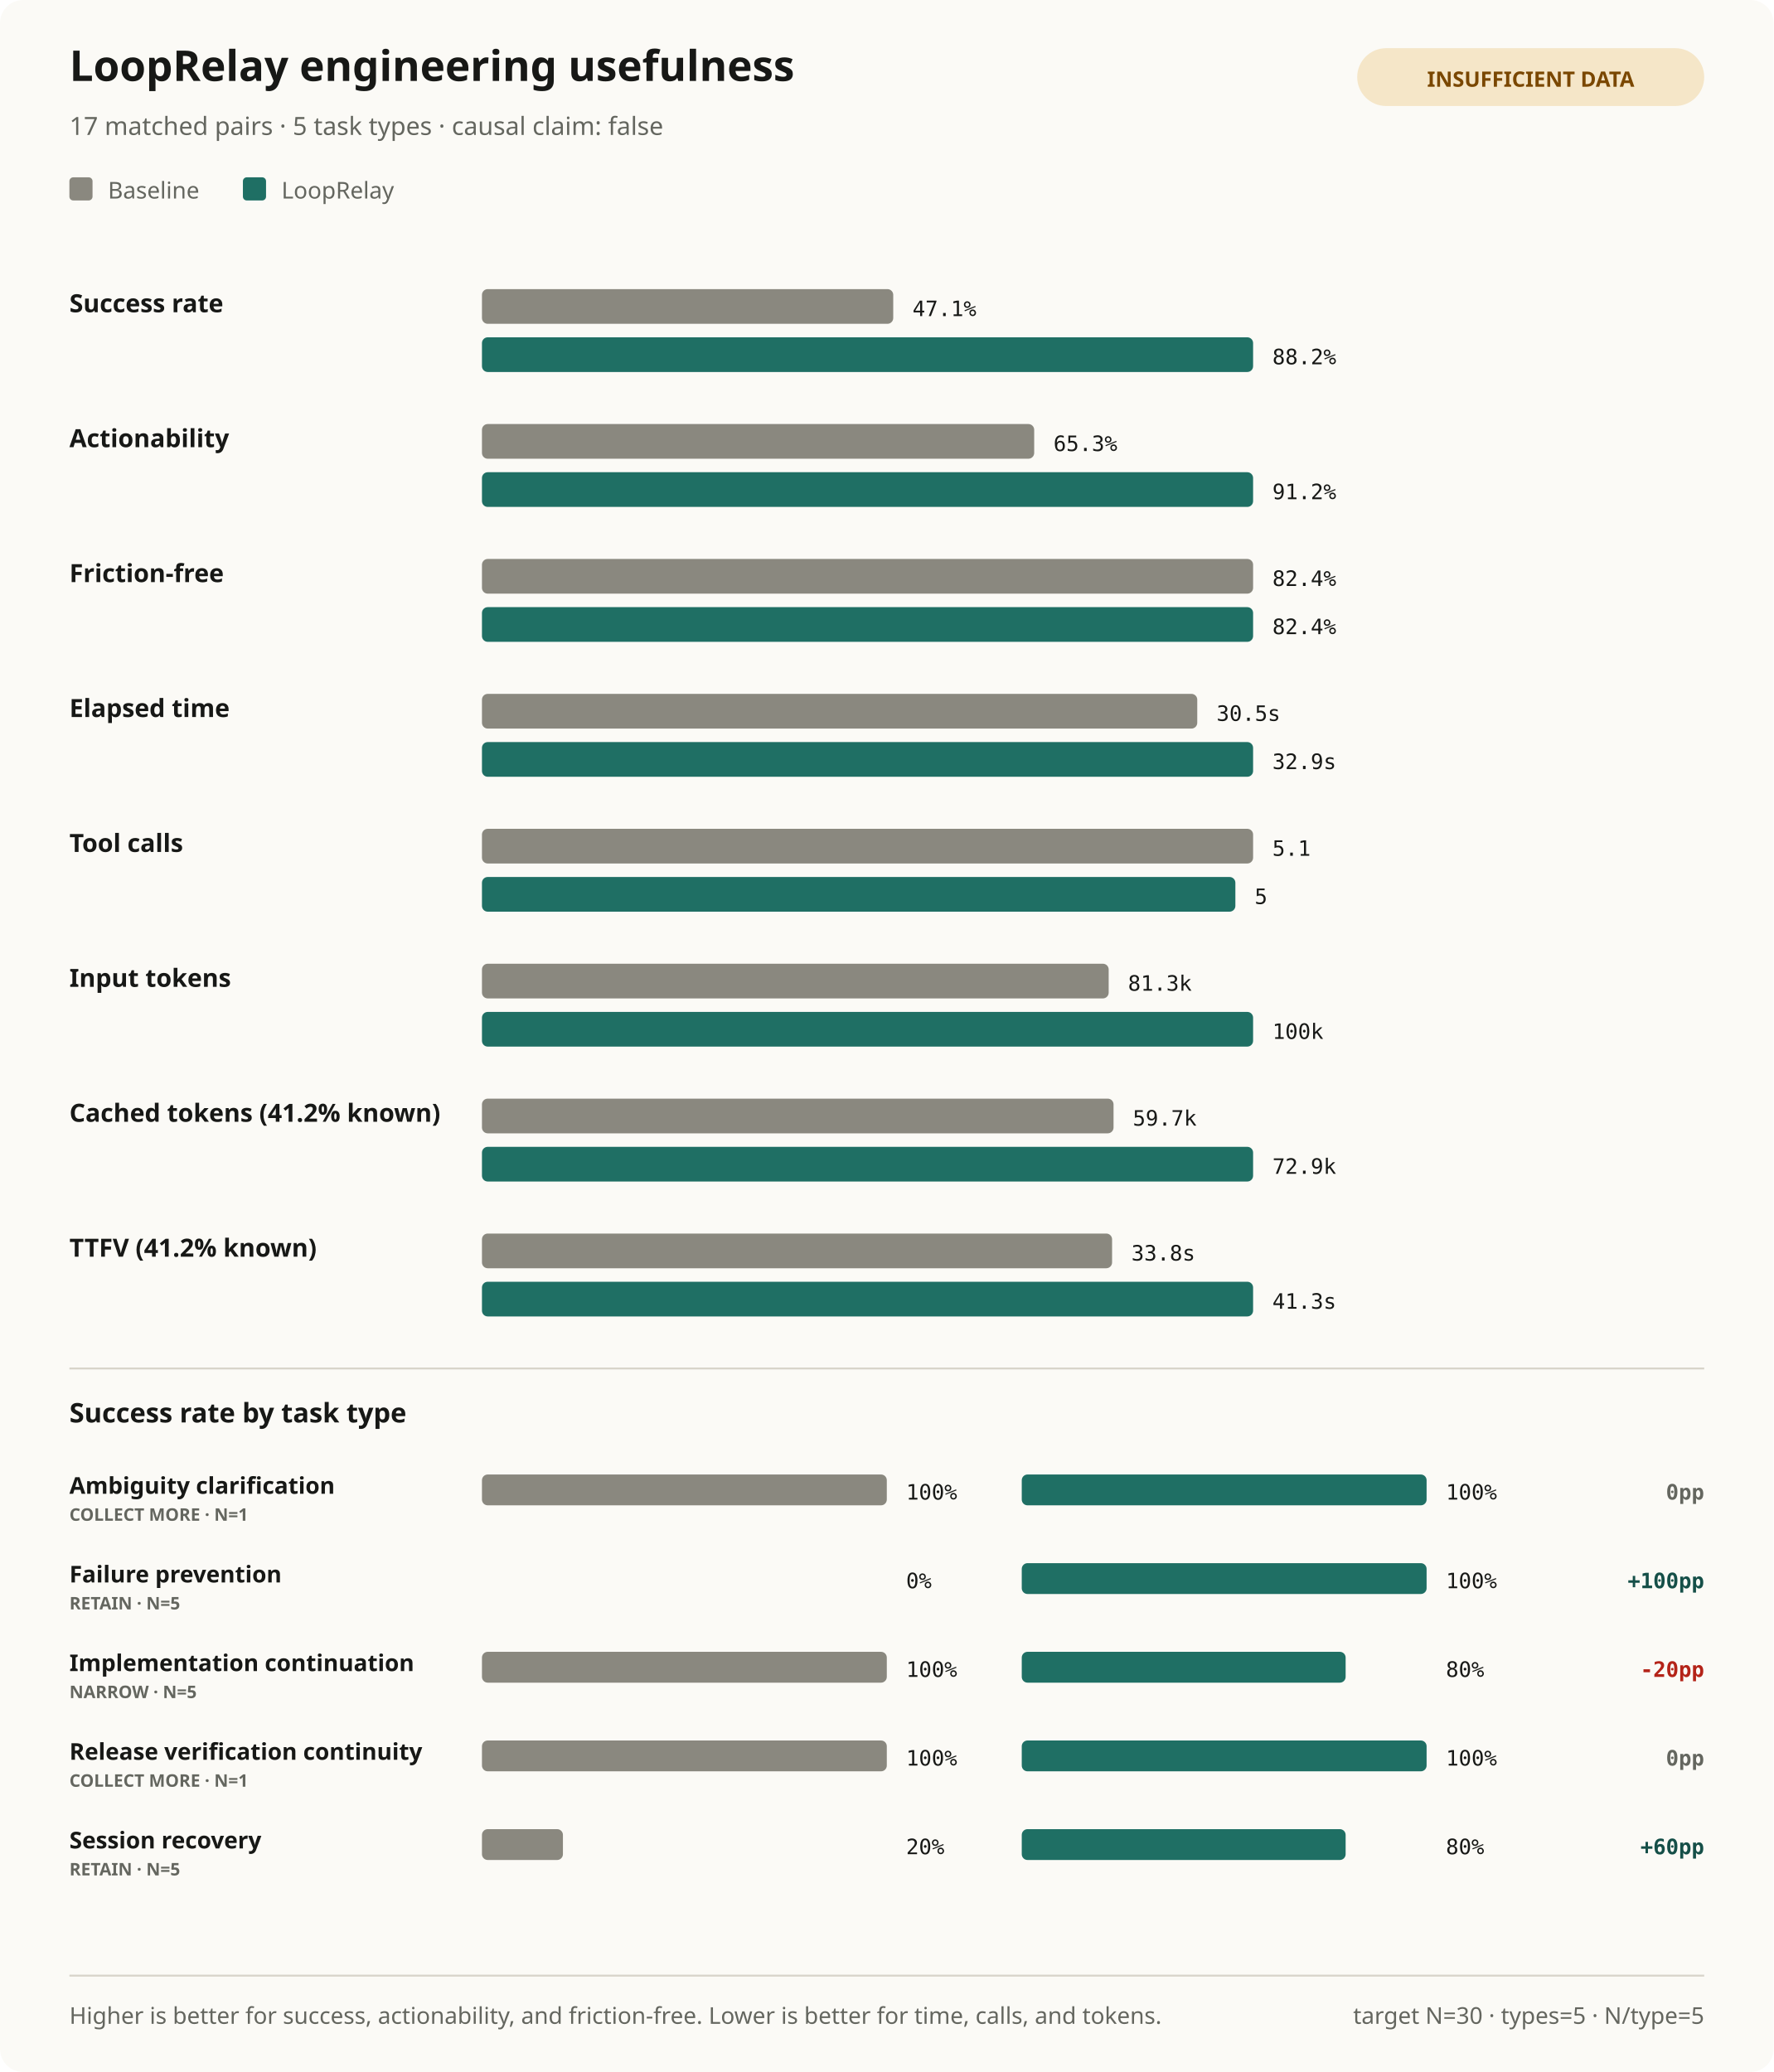
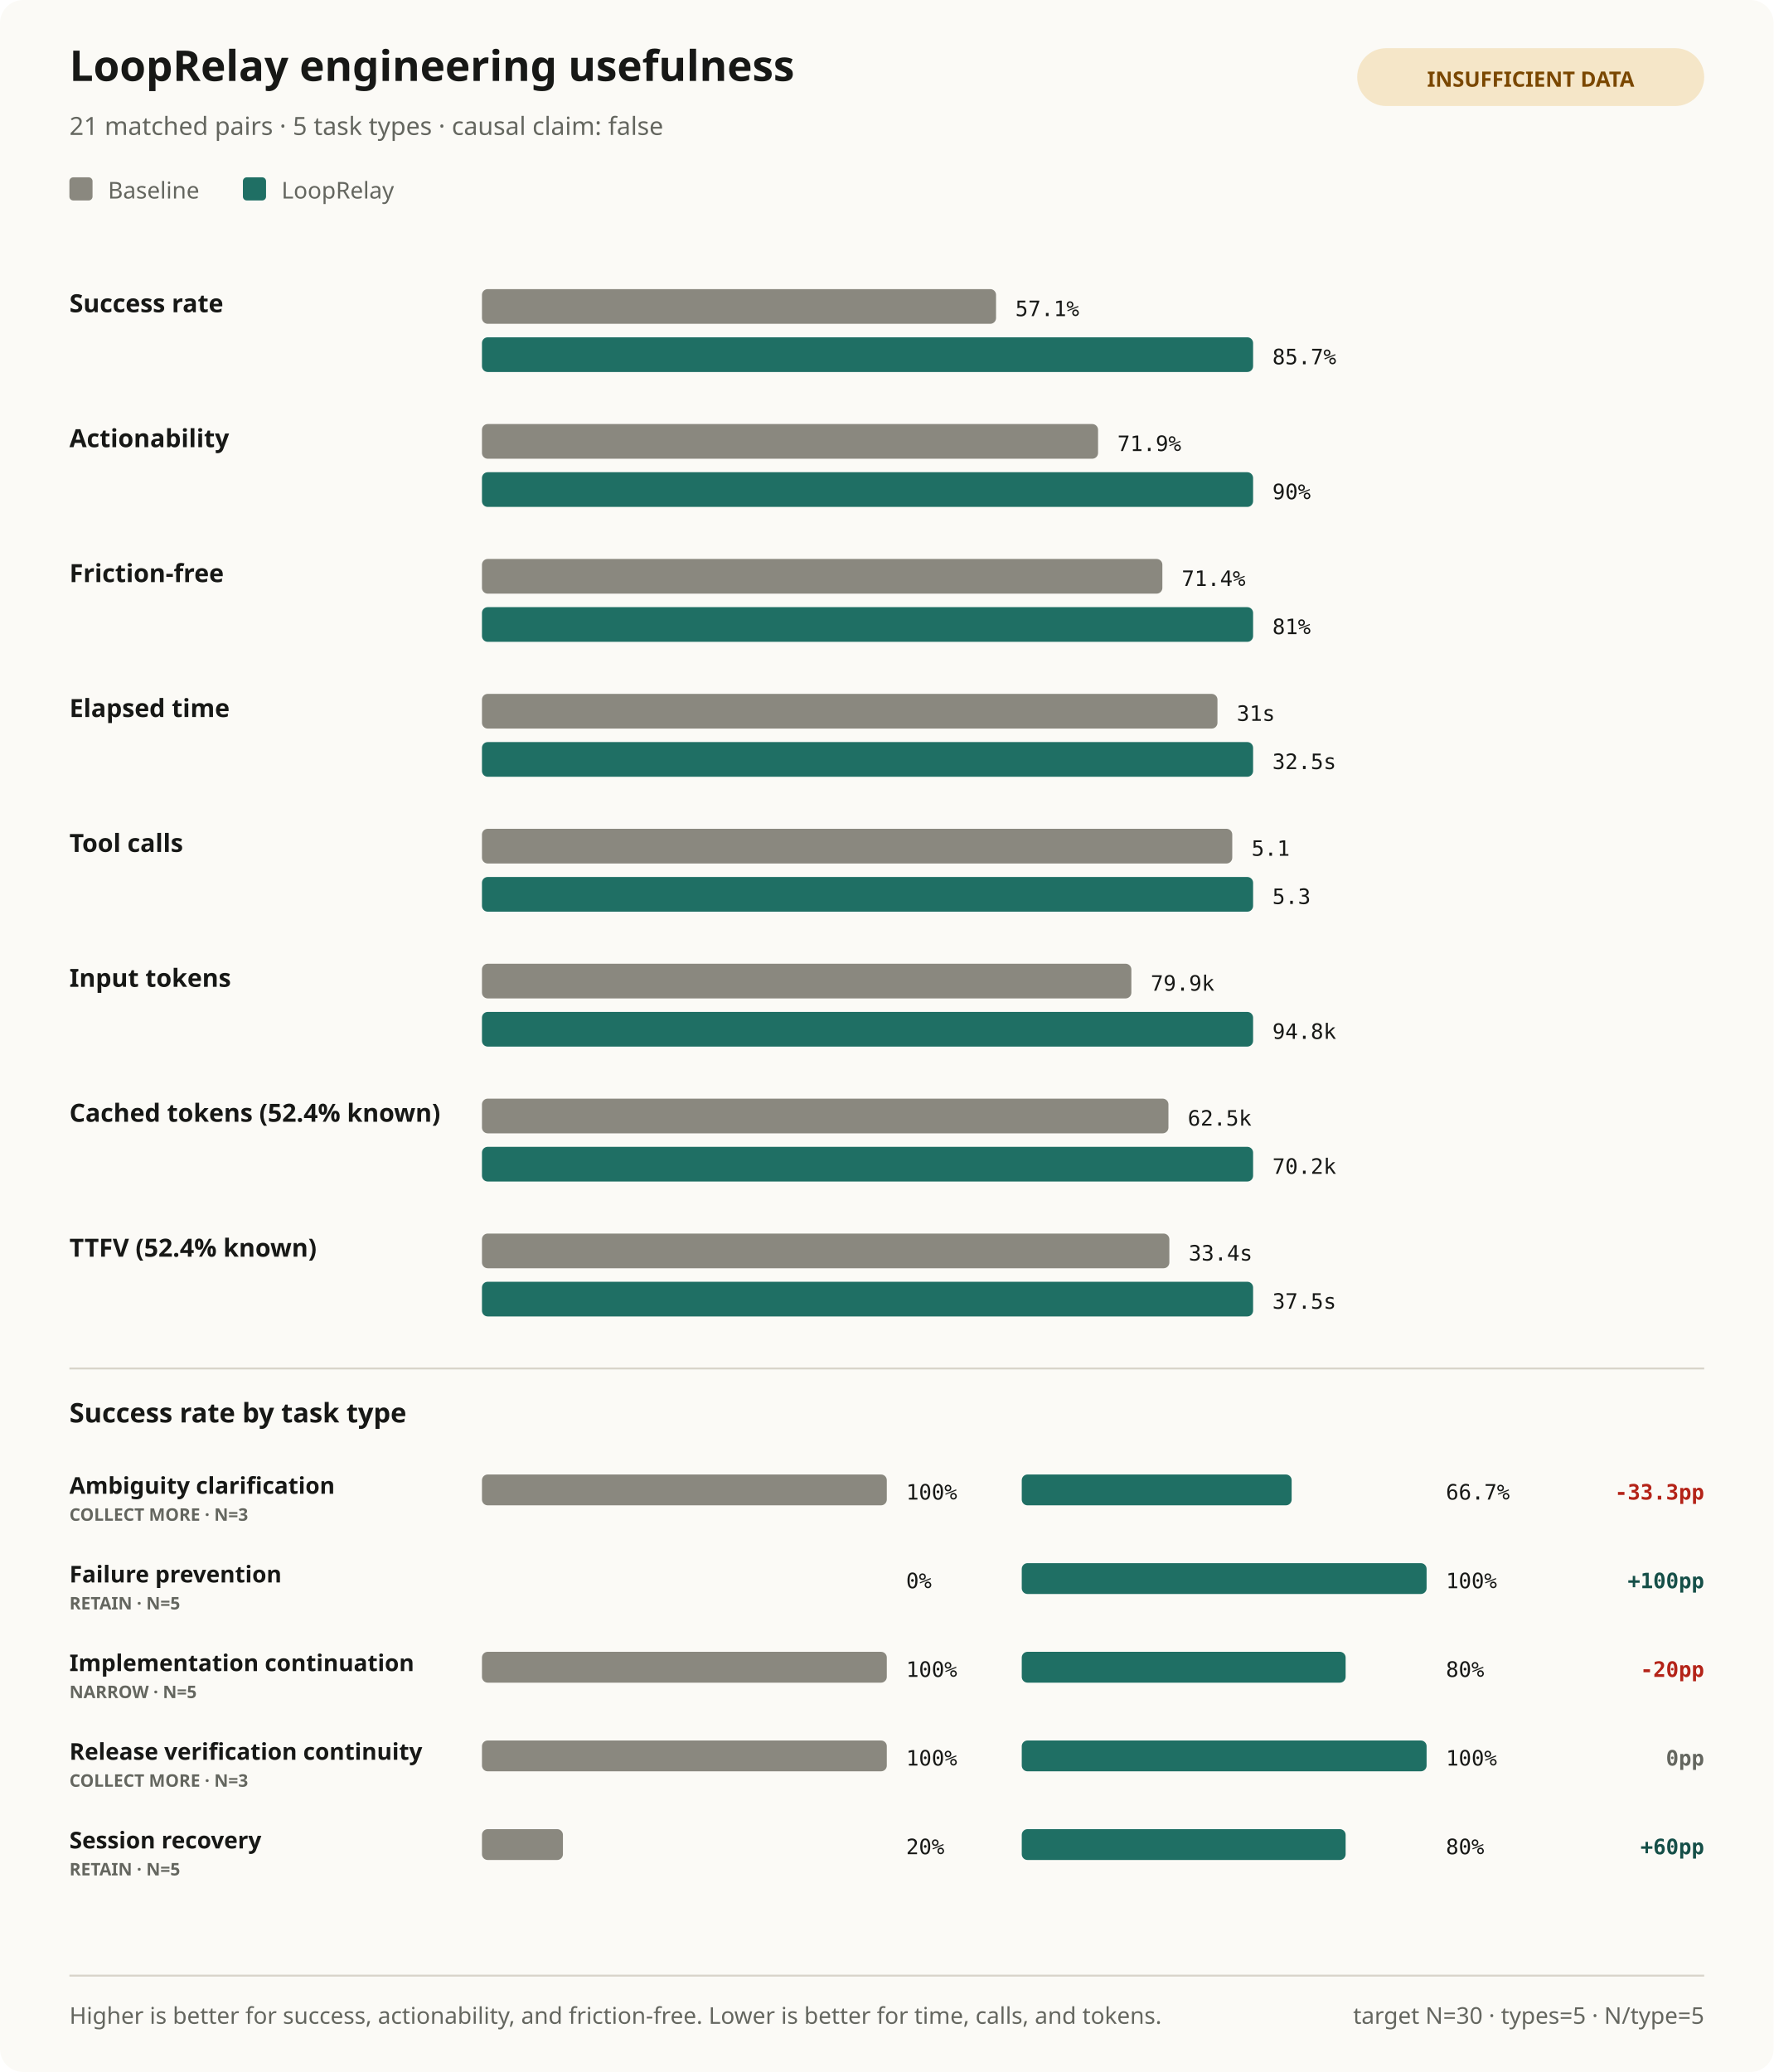
<svg xmlns="http://www.w3.org/2000/svg" width="920" height="1075" viewBox="0 0 920 1075" role="img" aria-labelledby="title desc">
  <rect width="920" height="1075" rx="12" fill="#fbfaf6" />
  <text x="36" y="42" font-family="system-ui,sans-serif" font-size="22" font-weight="700" fill="#171816">LoopRelay engineering usefulness</text>
-   <text x="36" y="70" font-family="system-ui,sans-serif" font-size="13" fill="#64665f">17 matched pairs · 5 task types · causal claim: false</text>
+   <text x="36" y="70" font-family="system-ui,sans-serif" font-size="13" fill="#64665f">21 matched pairs · 5 task types · causal claim: false</text>
  <rect x="704" y="25" width="180" height="30" rx="15" fill="#f5e6c8" />
  <text x="794" y="45" text-anchor="middle" font-family="system-ui,sans-serif" font-size="11" font-weight="700" fill="#7a4700">INSUFFICIENT DATA</text>
  <rect x="36" y="92" width="12" height="12" rx="2" fill="#8a887f" />
  <text x="56" y="103" font-family="system-ui,sans-serif" font-size="12" fill="#64665f">Baseline</text>
  <rect x="126" y="92" width="12" height="12" rx="2" fill="#1f6f64" />
  <text x="146" y="103" font-family="system-ui,sans-serif" font-size="12" fill="#64665f">LoopRelay</text>
  <text x="36" y="162" font-family="system-ui,sans-serif" font-size="13" font-weight="600" fill="#171816">Success rate</text>
-   <rect x="250" y="150" width="213.333" height="18" rx="3" fill="#8a887f" />
-   <text x="473.333" y="164" font-family="ui-monospace,monospace" font-size="11" fill="#171816">47.1%</text>
+   <rect x="250" y="150" width="266.667" height="18" rx="3" fill="#8a887f" />
+   <text x="526.667" y="164" font-family="ui-monospace,monospace" font-size="11" fill="#171816">57.1%</text>
  <rect x="250" y="175" width="400" height="18" rx="3" fill="#1f6f64" />
-   <text x="660" y="189" font-family="ui-monospace,monospace" font-size="11" fill="#171816">88.2%</text>
+   <text x="660" y="189" font-family="ui-monospace,monospace" font-size="11" fill="#171816">85.7%</text>
  <text x="36" y="232" font-family="system-ui,sans-serif" font-size="13" font-weight="600" fill="#171816">Actionability</text>
-   <rect x="250" y="220" width="286.451" height="18" rx="3" fill="#8a887f" />
-   <text x="546.451" y="234" font-family="ui-monospace,monospace" font-size="11" fill="#171816">65.3%</text>
+   <rect x="250" y="220" width="319.577" height="18" rx="3" fill="#8a887f" />
+   <text x="579.577" y="234" font-family="ui-monospace,monospace" font-size="11" fill="#171816">71.9%</text>
  <rect x="250" y="245" width="400" height="18" rx="3" fill="#1f6f64" />
-   <text x="660" y="259" font-family="ui-monospace,monospace" font-size="11" fill="#171816">91.2%</text>
+   <text x="660" y="259" font-family="ui-monospace,monospace" font-size="11" fill="#171816">90%</text>
  <text x="36" y="302" font-family="system-ui,sans-serif" font-size="13" font-weight="600" fill="#171816">Friction-free</text>
-   <rect x="250" y="290" width="400" height="18" rx="3" fill="#8a887f" />
-   <text x="660" y="304" font-family="ui-monospace,monospace" font-size="11" fill="#171816">82.4%</text>
+   <rect x="250" y="290" width="352.941" height="18" rx="3" fill="#8a887f" />
+   <text x="612.941" y="304" font-family="ui-monospace,monospace" font-size="11" fill="#171816">71.4%</text>
  <rect x="250" y="315" width="400" height="18" rx="3" fill="#1f6f64" />
-   <text x="660" y="329" font-family="ui-monospace,monospace" font-size="11" fill="#171816">82.4%</text>
+   <text x="660" y="329" font-family="ui-monospace,monospace" font-size="11" fill="#171816">81%</text>
  <text x="36" y="372" font-family="system-ui,sans-serif" font-size="13" font-weight="600" fill="#171816">Elapsed time</text>
-   <rect x="250" y="360" width="371.035" height="18" rx="3" fill="#8a887f" />
-   <text x="631.035" y="374" font-family="ui-monospace,monospace" font-size="11" fill="#171816">30.5s</text>
+   <rect x="250" y="360" width="381.515" height="18" rx="3" fill="#8a887f" />
+   <text x="641.515" y="374" font-family="ui-monospace,monospace" font-size="11" fill="#171816">31s</text>
  <rect x="250" y="385" width="400" height="18" rx="3" fill="#1f6f64" />
-   <text x="660" y="399" font-family="ui-monospace,monospace" font-size="11" fill="#171816">32.9s</text>
+   <text x="660" y="399" font-family="ui-monospace,monospace" font-size="11" fill="#171816">32.5s</text>
  <text x="36" y="442" font-family="system-ui,sans-serif" font-size="13" font-weight="600" fill="#171816">Tool calls</text>
-   <rect x="250" y="430" width="400" height="18" rx="3" fill="#8a887f" />
-   <text x="660" y="444" font-family="ui-monospace,monospace" font-size="11" fill="#171816">5.1</text>
-   <rect x="250" y="455" width="390.805" height="18" rx="3" fill="#1f6f64" />
-   <text x="650.805" y="469" font-family="ui-monospace,monospace" font-size="11" fill="#171816">5</text>
+   <rect x="250" y="430" width="389.189" height="18" rx="3" fill="#8a887f" />
+   <text x="649.189" y="444" font-family="ui-monospace,monospace" font-size="11" fill="#171816">5.1</text>
+   <rect x="250" y="455" width="400" height="18" rx="3" fill="#1f6f64" />
+   <text x="660" y="469" font-family="ui-monospace,monospace" font-size="11" fill="#171816">5.3</text>
  <text x="36" y="512" font-family="system-ui,sans-serif" font-size="13" font-weight="600" fill="#171816">Input tokens</text>
-   <rect x="250" y="500" width="325.091" height="18" rx="3" fill="#8a887f" />
-   <text x="585.091" y="514" font-family="ui-monospace,monospace" font-size="11" fill="#171816">81.3k</text>
+   <rect x="250" y="500" width="336.856" height="18" rx="3" fill="#8a887f" />
+   <text x="596.856" y="514" font-family="ui-monospace,monospace" font-size="11" fill="#171816">79.9k</text>
  <rect x="250" y="525" width="400" height="18" rx="3" fill="#1f6f64" />
-   <text x="660" y="539" font-family="ui-monospace,monospace" font-size="11" fill="#171816">100k</text>
-   <text x="36" y="582" font-family="system-ui,sans-serif" font-size="13" font-weight="600" fill="#171816">Cached tokens (41.2% known)</text>
-   <rect x="250" y="570" width="327.61" height="18" rx="3" fill="#8a887f" />
-   <text x="587.61" y="584" font-family="ui-monospace,monospace" font-size="11" fill="#171816">59.7k</text>
+   <text x="660" y="539" font-family="ui-monospace,monospace" font-size="11" fill="#171816">94.8k</text>
+   <text x="36" y="582" font-family="system-ui,sans-serif" font-size="13" font-weight="600" fill="#171816">Cached tokens (52.4% known)</text>
+   <rect x="250" y="570" width="356.086" height="18" rx="3" fill="#8a887f" />
+   <text x="616.086" y="584" font-family="ui-monospace,monospace" font-size="11" fill="#171816">62.5k</text>
  <rect x="250" y="595" width="400" height="18" rx="3" fill="#1f6f64" />
-   <text x="660" y="609" font-family="ui-monospace,monospace" font-size="11" fill="#171816">72.9k</text>
-   <text x="36" y="652" font-family="system-ui,sans-serif" font-size="13" font-weight="600" fill="#171816">TTFV (41.2% known)</text>
-   <rect x="250" y="640" width="326.854" height="18" rx="3" fill="#8a887f" />
-   <text x="586.854" y="654" font-family="ui-monospace,monospace" font-size="11" fill="#171816">33.8s</text>
+   <text x="660" y="609" font-family="ui-monospace,monospace" font-size="11" fill="#171816">70.2k</text>
+   <text x="36" y="652" font-family="system-ui,sans-serif" font-size="13" font-weight="600" fill="#171816">TTFV (52.4% known)</text>
+   <rect x="250" y="640" width="356.566" height="18" rx="3" fill="#8a887f" />
+   <text x="616.566" y="654" font-family="ui-monospace,monospace" font-size="11" fill="#171816">33.4s</text>
  <rect x="250" y="665" width="400" height="18" rx="3" fill="#1f6f64" />
-   <text x="660" y="679" font-family="ui-monospace,monospace" font-size="11" fill="#171816">41.3s</text>
+   <text x="660" y="679" font-family="ui-monospace,monospace" font-size="11" fill="#171816">37.5s</text>
  <line x1="36" y1="710" x2="884" y2="710" stroke="#d8d4ca" />
  <text x="36" y="738" font-family="system-ui,sans-serif" font-size="14" font-weight="700" fill="#171816">Success rate by task type</text>
  <text x="36" y="775" font-family="system-ui,sans-serif" font-size="12" font-weight="600" fill="#171816">Ambiguity clarification</text>
-   <text x="36" y="789" font-family="system-ui,sans-serif" font-size="9" font-weight="700" fill="#64665f">COLLECT MORE · N=1</text>
+   <text x="36" y="789" font-family="system-ui,sans-serif" font-size="9" font-weight="700" fill="#64665f">COLLECT MORE · N=3</text>
  <rect x="250" y="765" width="210" height="16" rx="3" fill="#8a887f" />
  <text x="470" y="778" font-family="ui-monospace,monospace" font-size="11" fill="#171816">100%</text>
-   <rect x="530" y="765" width="210" height="16" rx="3" fill="#1f6f64" />
-   <text x="750" y="778" font-family="ui-monospace,monospace" font-size="11" fill="#171816">100%</text>
-   <text x="884" y="778" text-anchor="end" font-family="ui-monospace,monospace" font-size="11" font-weight="700" fill="#64665f">0pp</text>
+   <rect x="530" y="765" width="140" height="16" rx="3" fill="#1f6f64" />
+   <text x="750" y="778" font-family="ui-monospace,monospace" font-size="11" fill="#171816">66.7%</text>
+   <text x="884" y="778" text-anchor="end" font-family="ui-monospace,monospace" font-size="11" font-weight="700" fill="#b42318">-33.3pp</text>
  <text x="36" y="821" font-family="system-ui,sans-serif" font-size="12" font-weight="600" fill="#171816">Failure prevention</text>
  <text x="36" y="835" font-family="system-ui,sans-serif" font-size="9" font-weight="700" fill="#64665f">RETAIN · N=5</text>
  <rect x="250" y="811" width="0" height="16" rx="3" fill="#8a887f" />
  <text x="470" y="824" font-family="ui-monospace,monospace" font-size="11" fill="#171816">0%</text>
  <rect x="530" y="811" width="210" height="16" rx="3" fill="#1f6f64" />
  <text x="750" y="824" font-family="ui-monospace,monospace" font-size="11" fill="#171816">100%</text>
  <text x="884" y="824" text-anchor="end" font-family="ui-monospace,monospace" font-size="11" font-weight="700" fill="#154f48">+100pp</text>
  <text x="36" y="867" font-family="system-ui,sans-serif" font-size="12" font-weight="600" fill="#171816">Implementation continuation</text>
  <text x="36" y="881" font-family="system-ui,sans-serif" font-size="9" font-weight="700" fill="#64665f">NARROW · N=5</text>
  <rect x="250" y="857" width="210" height="16" rx="3" fill="#8a887f" />
  <text x="470" y="870" font-family="ui-monospace,monospace" font-size="11" fill="#171816">100%</text>
  <rect x="530" y="857" width="168" height="16" rx="3" fill="#1f6f64" />
  <text x="750" y="870" font-family="ui-monospace,monospace" font-size="11" fill="#171816">80%</text>
  <text x="884" y="870" text-anchor="end" font-family="ui-monospace,monospace" font-size="11" font-weight="700" fill="#b42318">-20pp</text>
  <text x="36" y="913" font-family="system-ui,sans-serif" font-size="12" font-weight="600" fill="#171816">Release verification continuity</text>
-   <text x="36" y="927" font-family="system-ui,sans-serif" font-size="9" font-weight="700" fill="#64665f">COLLECT MORE · N=1</text>
+   <text x="36" y="927" font-family="system-ui,sans-serif" font-size="9" font-weight="700" fill="#64665f">COLLECT MORE · N=3</text>
  <rect x="250" y="903" width="210" height="16" rx="3" fill="#8a887f" />
  <text x="470" y="916" font-family="ui-monospace,monospace" font-size="11" fill="#171816">100%</text>
  <rect x="530" y="903" width="210" height="16" rx="3" fill="#1f6f64" />
  <text x="750" y="916" font-family="ui-monospace,monospace" font-size="11" fill="#171816">100%</text>
  <text x="884" y="916" text-anchor="end" font-family="ui-monospace,monospace" font-size="11" font-weight="700" fill="#64665f">0pp</text>
  <text x="36" y="959" font-family="system-ui,sans-serif" font-size="12" font-weight="600" fill="#171816">Session recovery</text>
  <text x="36" y="973" font-family="system-ui,sans-serif" font-size="9" font-weight="700" fill="#64665f">RETAIN · N=5</text>
  <rect x="250" y="949" width="42" height="16" rx="3" fill="#8a887f" />
  <text x="470" y="962" font-family="ui-monospace,monospace" font-size="11" fill="#171816">20%</text>
  <rect x="530" y="949" width="168" height="16" rx="3" fill="#1f6f64" />
  <text x="750" y="962" font-family="ui-monospace,monospace" font-size="11" fill="#171816">80%</text>
  <text x="884" y="962" text-anchor="end" font-family="ui-monospace,monospace" font-size="11" font-weight="700" fill="#154f48">+60pp</text>
  <line x1="36" y1="1025" x2="884" y2="1025" stroke="#d8d4ca" />
  <text x="36" y="1050" font-family="system-ui,sans-serif" font-size="12" fill="#64665f">Higher is better for success, actionability, and friction-free. Lower is better for time, calls, and tokens.</text>
  <text x="884" y="1050" text-anchor="end" font-family="system-ui,sans-serif" font-size="12" fill="#64665f">target N=30 · types=5 · N/type=5</text>
</svg>
